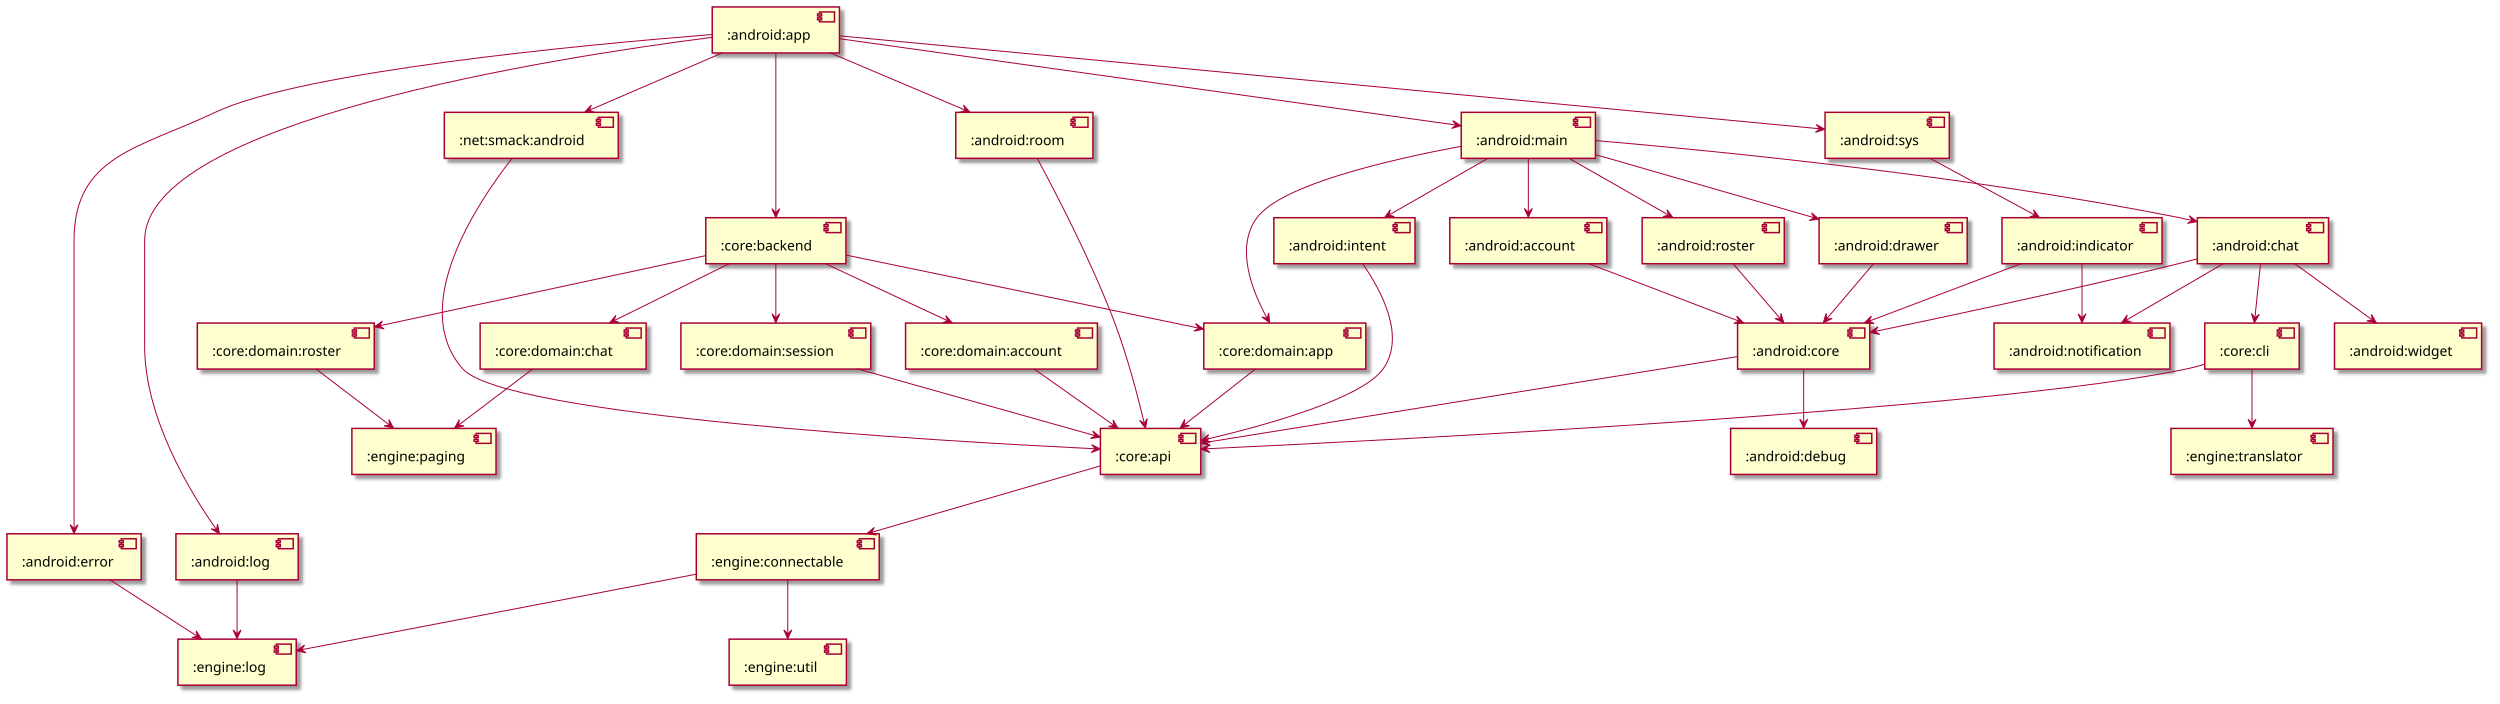
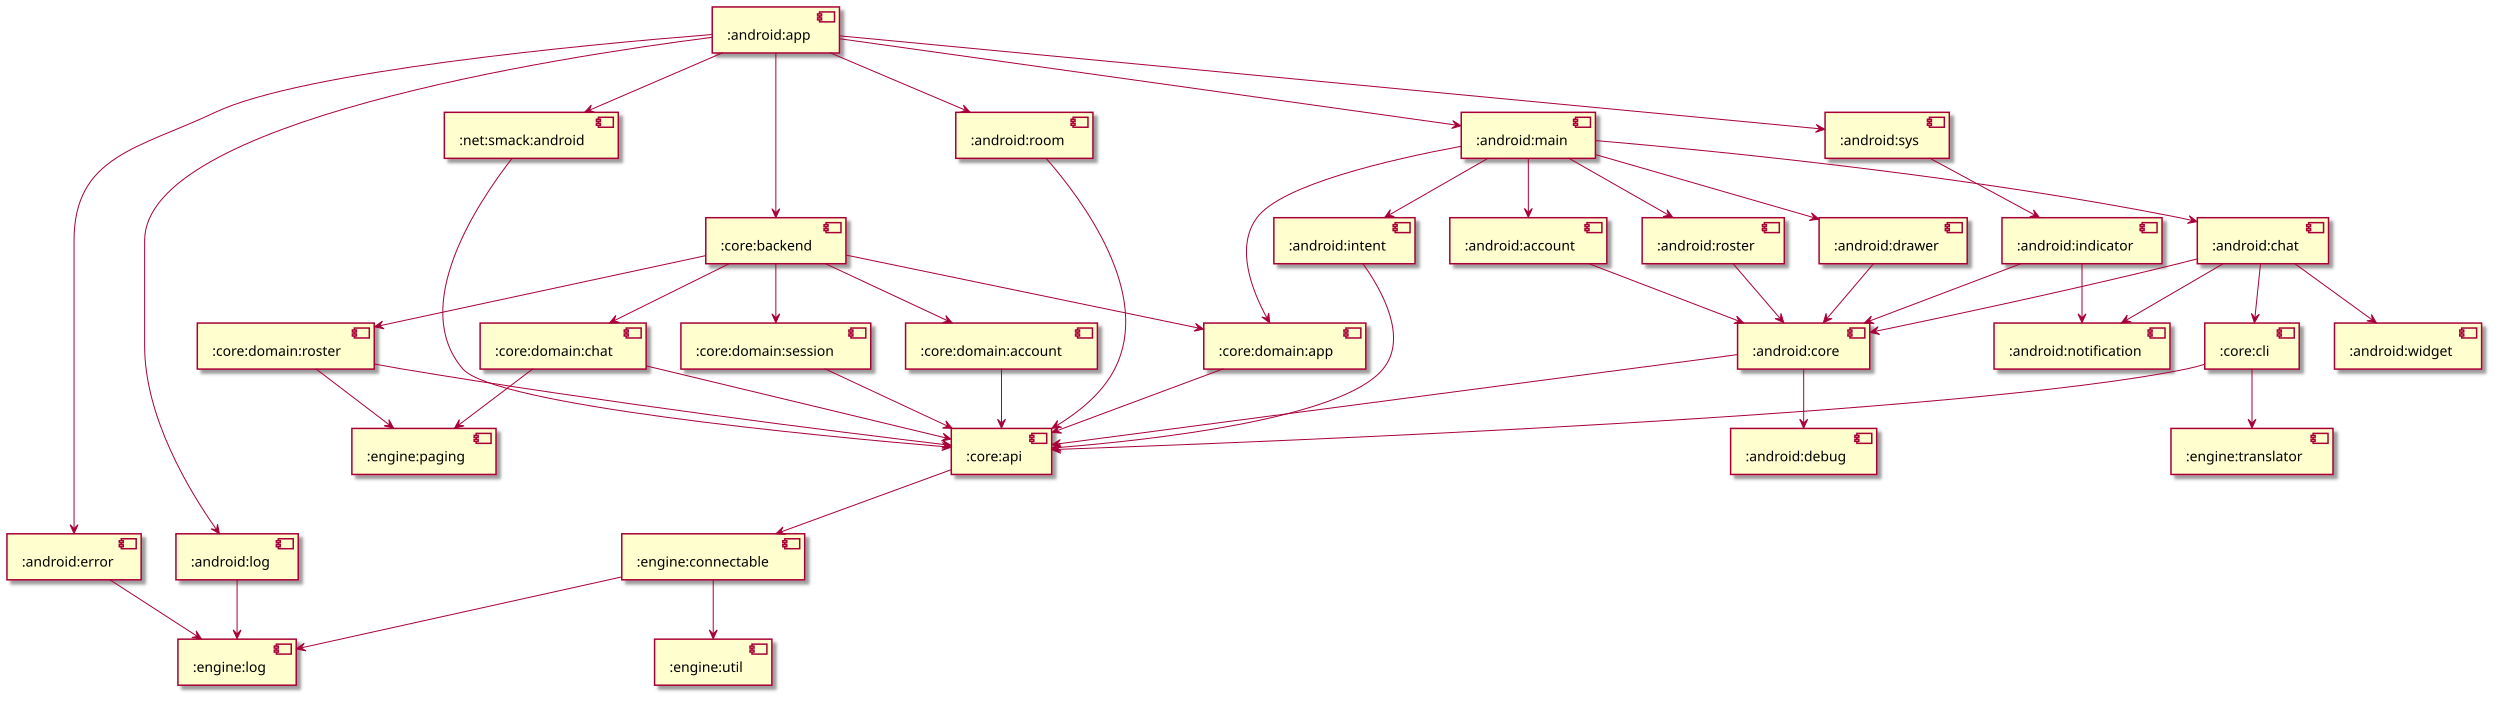
<svg xmlns="http://www.w3.org/2000/svg" contentScriptType="application/ecmascript" contentStyleType="text/css" height="708px" preserveAspectRatio="none" style="width:2515px;height:708px;" version="1.1" viewBox="0 0 2515 708" width="2515px" zoomAndPan="magnify">
  <defs>
-     <filter height="300%" id="fn752cuhbl43" width="300%" x="-1" y="-1">
+     <filter height="300%" id="fuis28ue7fl66" width="300%" x="-1" y="-1">
      <feGaussianBlur result="blurOut" stdDeviation="2.0" />
      <feColorMatrix in="blurOut" result="blurOut2" type="matrix" values="0 0 0 0 0 0 0 0 0 0 0 0 0 0 0 0 0 0 .4 0" />
      <feOffset dx="4.0" dy="4.0" in="blurOut2" result="blurOut3" />
      <feBlend in="SourceGraphic" in2="blurOut3" mode="normal" />
    </filter>
  </defs>
  <g>
-     <rect fill="#FEFECE" filter="url(#fn752cuhbl43)" height="46.297" style="stroke: #A80036; stroke-width: 1.5;" width="141" x="710" y="219" />
+     <rect fill="#FEFECE" filter="url(#fuis28ue7fl66)" height="46.297" style="stroke: #A80036; stroke-width: 1.5;" width="141" x="710" y="219" />
    <rect fill="#FEFECE" height="10" style="stroke: #A80036; stroke-width: 1.5;" width="15" x="831" y="224" />
    <rect fill="#FEFECE" height="2" style="stroke: #A80036; stroke-width: 1.5;" width="4" x="829" y="226" />
    <rect fill="#FEFECE" height="2" style="stroke: #A80036; stroke-width: 1.5;" width="4" x="829" y="230" />
    <text fill="#000000" font-family="sans-serif" font-size="14" lengthAdjust="spacingAndGlyphs" textLength="101" x="725" y="251.995">:core:backend</text>
-     <rect fill="#FEFECE" filter="url(#fn752cuhbl43)" height="46.297" style="stroke: #A80036; stroke-width: 1.5;" width="163" x="1211" y="325" />
+     <rect fill="#FEFECE" filter="url(#fuis28ue7fl66)" height="46.297" style="stroke: #A80036; stroke-width: 1.5;" width="163" x="1211" y="325" />
    <rect fill="#FEFECE" height="10" style="stroke: #A80036; stroke-width: 1.5;" width="15" x="1354" y="330" />
    <rect fill="#FEFECE" height="2" style="stroke: #A80036; stroke-width: 1.5;" width="4" x="1352" y="332" />
    <rect fill="#FEFECE" height="2" style="stroke: #A80036; stroke-width: 1.5;" width="4" x="1352" y="336" />
    <text fill="#000000" font-family="sans-serif" font-size="14" lengthAdjust="spacingAndGlyphs" textLength="123" x="1226" y="357.995">:core:domain:app</text>
-     <rect fill="#FEFECE" filter="url(#fn752cuhbl43)" height="46.297" style="stroke: #A80036; stroke-width: 1.5;" width="191" x="685" y="325" />
+     <rect fill="#FEFECE" filter="url(#fuis28ue7fl66)" height="46.297" style="stroke: #A80036; stroke-width: 1.5;" width="191" x="685" y="325" />
    <rect fill="#FEFECE" height="10" style="stroke: #A80036; stroke-width: 1.5;" width="15" x="856" y="330" />
    <rect fill="#FEFECE" height="2" style="stroke: #A80036; stroke-width: 1.5;" width="4" x="854" y="332" />
    <rect fill="#FEFECE" height="2" style="stroke: #A80036; stroke-width: 1.5;" width="4" x="854" y="336" />
    <text fill="#000000" font-family="sans-serif" font-size="14" lengthAdjust="spacingAndGlyphs" textLength="151" x="700" y="357.995">:core:domain:session</text>
-     <rect fill="#FEFECE" filter="url(#fn752cuhbl43)" height="46.297" style="stroke: #A80036; stroke-width: 1.5;" width="193" x="911" y="325" />
+     <rect fill="#FEFECE" filter="url(#fuis28ue7fl66)" height="46.297" style="stroke: #A80036; stroke-width: 1.5;" width="193" x="911" y="325" />
    <rect fill="#FEFECE" height="10" style="stroke: #A80036; stroke-width: 1.5;" width="15" x="1084" y="330" />
    <rect fill="#FEFECE" height="2" style="stroke: #A80036; stroke-width: 1.5;" width="4" x="1082" y="332" />
    <rect fill="#FEFECE" height="2" style="stroke: #A80036; stroke-width: 1.5;" width="4" x="1082" y="336" />
    <text fill="#000000" font-family="sans-serif" font-size="14" lengthAdjust="spacingAndGlyphs" textLength="153" x="926" y="357.995">:core:domain:account</text>
-     <rect fill="#FEFECE" filter="url(#fn752cuhbl43)" height="46.297" style="stroke: #A80036; stroke-width: 1.5;" width="167" x="483" y="325" />
+     <rect fill="#FEFECE" filter="url(#fuis28ue7fl66)" height="46.297" style="stroke: #A80036; stroke-width: 1.5;" width="167" x="483" y="325" />
    <rect fill="#FEFECE" height="10" style="stroke: #A80036; stroke-width: 1.5;" width="15" x="630" y="330" />
    <rect fill="#FEFECE" height="2" style="stroke: #A80036; stroke-width: 1.5;" width="4" x="628" y="332" />
    <rect fill="#FEFECE" height="2" style="stroke: #A80036; stroke-width: 1.5;" width="4" x="628" y="336" />
    <text fill="#000000" font-family="sans-serif" font-size="14" lengthAdjust="spacingAndGlyphs" textLength="127" x="498" y="357.995">:core:domain:chat</text>
-     <rect fill="#FEFECE" filter="url(#fn752cuhbl43)" height="46.297" style="stroke: #A80036; stroke-width: 1.5;" width="178" x="198.5" y="325" />
+     <rect fill="#FEFECE" filter="url(#fuis28ue7fl66)" height="46.297" style="stroke: #A80036; stroke-width: 1.5;" width="178" x="198.5" y="325" />
    <rect fill="#FEFECE" height="10" style="stroke: #A80036; stroke-width: 1.5;" width="15" x="356.5" y="330" />
    <rect fill="#FEFECE" height="2" style="stroke: #A80036; stroke-width: 1.5;" width="4" x="354.5" y="332" />
    <rect fill="#FEFECE" height="2" style="stroke: #A80036; stroke-width: 1.5;" width="4" x="354.5" y="336" />
    <text fill="#000000" font-family="sans-serif" font-size="14" lengthAdjust="spacingAndGlyphs" textLength="138" x="213.5" y="357.995">:core:domain:roster</text>
-     <rect fill="#FEFECE" filter="url(#fn752cuhbl43)" height="46.297" style="stroke: #A80036; stroke-width: 1.5;" width="175" x="447" y="113" />
+     <rect fill="#FEFECE" filter="url(#fuis28ue7fl66)" height="46.297" style="stroke: #A80036; stroke-width: 1.5;" width="175" x="447" y="113" />
    <rect fill="#FEFECE" height="10" style="stroke: #A80036; stroke-width: 1.5;" width="15" x="602" y="118" />
    <rect fill="#FEFECE" height="2" style="stroke: #A80036; stroke-width: 1.5;" width="4" x="600" y="120" />
    <rect fill="#FEFECE" height="2" style="stroke: #A80036; stroke-width: 1.5;" width="4" x="600" y="124" />
    <text fill="#000000" font-family="sans-serif" font-size="14" lengthAdjust="spacingAndGlyphs" textLength="135" x="462" y="145.995">:net:smack:android</text>
-     <rect fill="#FEFECE" filter="url(#fn752cuhbl43)" height="46.297" style="stroke: #A80036; stroke-width: 1.5;" width="101" x="1107" y="431" />
-     <rect fill="#FEFECE" height="10" style="stroke: #A80036; stroke-width: 1.5;" width="15" x="1188" y="436" />
-     <rect fill="#FEFECE" height="2" style="stroke: #A80036; stroke-width: 1.5;" width="4" x="1186" y="438" />
-     <rect fill="#FEFECE" height="2" style="stroke: #A80036; stroke-width: 1.5;" width="4" x="1186" y="442" />
-     <text fill="#000000" font-family="sans-serif" font-size="14" lengthAdjust="spacingAndGlyphs" textLength="61" x="1122" y="463.995">:core:api</text>
-     <rect fill="#FEFECE" filter="url(#fn752cuhbl43)" height="46.297" style="stroke: #A80036; stroke-width: 1.5;" width="138" x="961.5" y="113" />
+     <rect fill="#FEFECE" filter="url(#fuis28ue7fl66)" height="46.297" style="stroke: #A80036; stroke-width: 1.5;" width="101" x="957" y="431" />
+     <rect fill="#FEFECE" height="10" style="stroke: #A80036; stroke-width: 1.5;" width="15" x="1038" y="436" />
+     <rect fill="#FEFECE" height="2" style="stroke: #A80036; stroke-width: 1.5;" width="4" x="1036" y="438" />
+     <rect fill="#FEFECE" height="2" style="stroke: #A80036; stroke-width: 1.5;" width="4" x="1036" y="442" />
+     <text fill="#000000" font-family="sans-serif" font-size="14" lengthAdjust="spacingAndGlyphs" textLength="61" x="972" y="463.995">:core:api</text>
+     <rect fill="#FEFECE" filter="url(#fuis28ue7fl66)" height="46.297" style="stroke: #A80036; stroke-width: 1.5;" width="138" x="961.5" y="113" />
    <rect fill="#FEFECE" height="10" style="stroke: #A80036; stroke-width: 1.5;" width="15" x="1079.5" y="118" />
    <rect fill="#FEFECE" height="2" style="stroke: #A80036; stroke-width: 1.5;" width="4" x="1077.5" y="120" />
    <rect fill="#FEFECE" height="2" style="stroke: #A80036; stroke-width: 1.5;" width="4" x="1077.5" y="124" />
    <text fill="#000000" font-family="sans-serif" font-size="14" lengthAdjust="spacingAndGlyphs" textLength="98" x="976.5" y="145.995">:android:room</text>
-     <rect fill="#FEFECE" filter="url(#fn752cuhbl43)" height="46.297" style="stroke: #A80036; stroke-width: 1.5;" width="125" x="1836" y="113" />
+     <rect fill="#FEFECE" filter="url(#fuis28ue7fl66)" height="46.297" style="stroke: #A80036; stroke-width: 1.5;" width="125" x="1836" y="113" />
    <rect fill="#FEFECE" height="10" style="stroke: #A80036; stroke-width: 1.5;" width="15" x="1941" y="118" />
    <rect fill="#FEFECE" height="2" style="stroke: #A80036; stroke-width: 1.5;" width="4" x="1939" y="120" />
    <rect fill="#FEFECE" height="2" style="stroke: #A80036; stroke-width: 1.5;" width="4" x="1939" y="124" />
    <text fill="#000000" font-family="sans-serif" font-size="14" lengthAdjust="spacingAndGlyphs" textLength="85" x="1851" y="145.995">:android:sys</text>
-     <rect fill="#FEFECE" filter="url(#fn752cuhbl43)" height="46.297" style="stroke: #A80036; stroke-width: 1.5;" width="161" x="2014" y="219" />
+     <rect fill="#FEFECE" filter="url(#fuis28ue7fl66)" height="46.297" style="stroke: #A80036; stroke-width: 1.5;" width="161" x="2014" y="219" />
    <rect fill="#FEFECE" height="10" style="stroke: #A80036; stroke-width: 1.5;" width="15" x="2155" y="224" />
    <rect fill="#FEFECE" height="2" style="stroke: #A80036; stroke-width: 1.5;" width="4" x="2153" y="226" />
    <rect fill="#FEFECE" height="2" style="stroke: #A80036; stroke-width: 1.5;" width="4" x="2153" y="230" />
    <text fill="#000000" font-family="sans-serif" font-size="14" lengthAdjust="spacingAndGlyphs" textLength="121" x="2029" y="251.995">:android:indicator</text>
-     <rect fill="#FEFECE" filter="url(#fn752cuhbl43)" height="46.297" style="stroke: #A80036; stroke-width: 1.5;" width="123" x="177" y="537" />
+     <rect fill="#FEFECE" filter="url(#fuis28ue7fl66)" height="46.297" style="stroke: #A80036; stroke-width: 1.5;" width="123" x="177" y="537" />
    <rect fill="#FEFECE" height="10" style="stroke: #A80036; stroke-width: 1.5;" width="15" x="280" y="542" />
    <rect fill="#FEFECE" height="2" style="stroke: #A80036; stroke-width: 1.5;" width="4" x="278" y="544" />
    <rect fill="#FEFECE" height="2" style="stroke: #A80036; stroke-width: 1.5;" width="4" x="278" y="548" />
    <text fill="#000000" font-family="sans-serif" font-size="14" lengthAdjust="spacingAndGlyphs" textLength="83" x="192" y="569.995">:android:log</text>
-     <rect fill="#FEFECE" filter="url(#fn752cuhbl43)" height="46.297" style="stroke: #A80036; stroke-width: 1.5;" width="119" x="179" y="643" />
+     <rect fill="#FEFECE" filter="url(#fuis28ue7fl66)" height="46.297" style="stroke: #A80036; stroke-width: 1.5;" width="119" x="179" y="643" />
    <rect fill="#FEFECE" height="10" style="stroke: #A80036; stroke-width: 1.5;" width="15" x="278" y="648" />
    <rect fill="#FEFECE" height="2" style="stroke: #A80036; stroke-width: 1.5;" width="4" x="276" y="650" />
    <rect fill="#FEFECE" height="2" style="stroke: #A80036; stroke-width: 1.5;" width="4" x="276" y="654" />
    <text fill="#000000" font-family="sans-serif" font-size="14" lengthAdjust="spacingAndGlyphs" textLength="79" x="194" y="675.995">:engine:log</text>
-     <rect fill="#FEFECE" filter="url(#fn752cuhbl43)" height="46.297" style="stroke: #A80036; stroke-width: 1.5;" width="135" x="7" y="537" />
+     <rect fill="#FEFECE" filter="url(#fuis28ue7fl66)" height="46.297" style="stroke: #A80036; stroke-width: 1.5;" width="135" x="7" y="537" />
    <rect fill="#FEFECE" height="10" style="stroke: #A80036; stroke-width: 1.5;" width="15" x="122" y="542" />
    <rect fill="#FEFECE" height="2" style="stroke: #A80036; stroke-width: 1.5;" width="4" x="120" y="544" />
    <rect fill="#FEFECE" height="2" style="stroke: #A80036; stroke-width: 1.5;" width="4" x="120" y="548" />
    <text fill="#000000" font-family="sans-serif" font-size="14" lengthAdjust="spacingAndGlyphs" textLength="95" x="22" y="569.995">:android:error</text>
-     <rect fill="#FEFECE" filter="url(#fn752cuhbl43)" height="46.297" style="stroke: #A80036; stroke-width: 1.5;" width="135" x="1470" y="113" />
+     <rect fill="#FEFECE" filter="url(#fuis28ue7fl66)" height="46.297" style="stroke: #A80036; stroke-width: 1.5;" width="135" x="1470" y="113" />
    <rect fill="#FEFECE" height="10" style="stroke: #A80036; stroke-width: 1.5;" width="15" x="1585" y="118" />
    <rect fill="#FEFECE" height="2" style="stroke: #A80036; stroke-width: 1.5;" width="4" x="1583" y="120" />
    <rect fill="#FEFECE" height="2" style="stroke: #A80036; stroke-width: 1.5;" width="4" x="1583" y="124" />
    <text fill="#000000" font-family="sans-serif" font-size="14" lengthAdjust="spacingAndGlyphs" textLength="95" x="1485" y="145.995">:android:main</text>
-     <rect fill="#FEFECE" filter="url(#fn752cuhbl43)" height="46.297" style="stroke: #A80036; stroke-width: 1.5;" width="142" x="1281.5" y="219" />
+     <rect fill="#FEFECE" filter="url(#fuis28ue7fl66)" height="46.297" style="stroke: #A80036; stroke-width: 1.5;" width="142" x="1281.5" y="219" />
    <rect fill="#FEFECE" height="10" style="stroke: #A80036; stroke-width: 1.5;" width="15" x="1403.5" y="224" />
    <rect fill="#FEFECE" height="2" style="stroke: #A80036; stroke-width: 1.5;" width="4" x="1401.5" y="226" />
    <rect fill="#FEFECE" height="2" style="stroke: #A80036; stroke-width: 1.5;" width="4" x="1401.5" y="230" />
    <text fill="#000000" font-family="sans-serif" font-size="14" lengthAdjust="spacingAndGlyphs" textLength="102" x="1296.5" y="251.995">:android:intent</text>
-     <rect fill="#FEFECE" filter="url(#fn752cuhbl43)" height="46.297" style="stroke: #A80036; stroke-width: 1.5;" width="158" x="1458.5" y="219" />
+     <rect fill="#FEFECE" filter="url(#fuis28ue7fl66)" height="46.297" style="stroke: #A80036; stroke-width: 1.5;" width="158" x="1458.5" y="219" />
    <rect fill="#FEFECE" height="10" style="stroke: #A80036; stroke-width: 1.5;" width="15" x="1596.5" y="224" />
    <rect fill="#FEFECE" height="2" style="stroke: #A80036; stroke-width: 1.5;" width="4" x="1594.5" y="226" />
    <rect fill="#FEFECE" height="2" style="stroke: #A80036; stroke-width: 1.5;" width="4" x="1594.5" y="230" />
    <text fill="#000000" font-family="sans-serif" font-size="14" lengthAdjust="spacingAndGlyphs" textLength="118" x="1473.5" y="251.995">:android:account</text>
-     <rect fill="#FEFECE" filter="url(#fn752cuhbl43)" height="46.297" style="stroke: #A80036; stroke-width: 1.5;" width="143" x="1652" y="219" />
+     <rect fill="#FEFECE" filter="url(#fuis28ue7fl66)" height="46.297" style="stroke: #A80036; stroke-width: 1.5;" width="143" x="1652" y="219" />
    <rect fill="#FEFECE" height="10" style="stroke: #A80036; stroke-width: 1.5;" width="15" x="1775" y="224" />
    <rect fill="#FEFECE" height="2" style="stroke: #A80036; stroke-width: 1.5;" width="4" x="1773" y="226" />
    <rect fill="#FEFECE" height="2" style="stroke: #A80036; stroke-width: 1.5;" width="4" x="1773" y="230" />
    <text fill="#000000" font-family="sans-serif" font-size="14" lengthAdjust="spacingAndGlyphs" textLength="103" x="1667" y="251.995">:android:roster</text>
-     <rect fill="#FEFECE" filter="url(#fn752cuhbl43)" height="46.297" style="stroke: #A80036; stroke-width: 1.5;" width="132" x="2210.5" y="219" />
+     <rect fill="#FEFECE" filter="url(#fuis28ue7fl66)" height="46.297" style="stroke: #A80036; stroke-width: 1.5;" width="132" x="2210.5" y="219" />
    <rect fill="#FEFECE" height="10" style="stroke: #A80036; stroke-width: 1.5;" width="15" x="2322.5" y="224" />
    <rect fill="#FEFECE" height="2" style="stroke: #A80036; stroke-width: 1.5;" width="4" x="2320.5" y="226" />
    <rect fill="#FEFECE" height="2" style="stroke: #A80036; stroke-width: 1.5;" width="4" x="2320.5" y="230" />
    <text fill="#000000" font-family="sans-serif" font-size="14" lengthAdjust="spacingAndGlyphs" textLength="92" x="2225.5" y="251.995">:android:chat</text>
-     <rect fill="#FEFECE" filter="url(#fn752cuhbl43)" height="46.297" style="stroke: #A80036; stroke-width: 1.5;" width="149" x="1830" y="219" />
+     <rect fill="#FEFECE" filter="url(#fuis28ue7fl66)" height="46.297" style="stroke: #A80036; stroke-width: 1.5;" width="149" x="1830" y="219" />
    <rect fill="#FEFECE" height="10" style="stroke: #A80036; stroke-width: 1.5;" width="15" x="1959" y="224" />
    <rect fill="#FEFECE" height="2" style="stroke: #A80036; stroke-width: 1.5;" width="4" x="1957" y="226" />
    <rect fill="#FEFECE" height="2" style="stroke: #A80036; stroke-width: 1.5;" width="4" x="1957" y="230" />
    <text fill="#000000" font-family="sans-serif" font-size="14" lengthAdjust="spacingAndGlyphs" textLength="109" x="1845" y="251.995">:android:drawer</text>
-     <rect fill="#FEFECE" filter="url(#fn752cuhbl43)" height="46.297" style="stroke: #A80036; stroke-width: 1.5;" width="145" x="354" y="431" />
+     <rect fill="#FEFECE" filter="url(#fuis28ue7fl66)" height="46.297" style="stroke: #A80036; stroke-width: 1.5;" width="145" x="354" y="431" />
    <rect fill="#FEFECE" height="10" style="stroke: #A80036; stroke-width: 1.5;" width="15" x="479" y="436" />
    <rect fill="#FEFECE" height="2" style="stroke: #A80036; stroke-width: 1.5;" width="4" x="477" y="438" />
    <rect fill="#FEFECE" height="2" style="stroke: #A80036; stroke-width: 1.5;" width="4" x="477" y="442" />
    <text fill="#000000" font-family="sans-serif" font-size="14" lengthAdjust="spacingAndGlyphs" textLength="105" x="369" y="463.995">:engine:paging</text>
-     <rect fill="#FEFECE" filter="url(#fn752cuhbl43)" height="46.297" style="stroke: #A80036; stroke-width: 1.5;" width="184" x="700.5" y="537" />
-     <rect fill="#FEFECE" height="10" style="stroke: #A80036; stroke-width: 1.5;" width="15" x="864.5" y="542" />
-     <rect fill="#FEFECE" height="2" style="stroke: #A80036; stroke-width: 1.5;" width="4" x="862.5" y="544" />
-     <rect fill="#FEFECE" height="2" style="stroke: #A80036; stroke-width: 1.5;" width="4" x="862.5" y="548" />
-     <text fill="#000000" font-family="sans-serif" font-size="14" lengthAdjust="spacingAndGlyphs" textLength="144" x="715.5" y="569.995">:engine:connectable</text>
-     <rect fill="#FEFECE" filter="url(#fn752cuhbl43)" height="46.297" style="stroke: #A80036; stroke-width: 1.5;" width="118" x="733.5" y="643" />
-     <rect fill="#FEFECE" height="10" style="stroke: #A80036; stroke-width: 1.5;" width="15" x="831.5" y="648" />
-     <rect fill="#FEFECE" height="2" style="stroke: #A80036; stroke-width: 1.5;" width="4" x="829.5" y="650" />
-     <rect fill="#FEFECE" height="2" style="stroke: #A80036; stroke-width: 1.5;" width="4" x="829.5" y="654" />
-     <text fill="#000000" font-family="sans-serif" font-size="14" lengthAdjust="spacingAndGlyphs" textLength="78" x="748.5" y="675.995">:engine:util</text>
-     <rect fill="#FEFECE" filter="url(#fn752cuhbl43)" height="46.297" style="stroke: #A80036; stroke-width: 1.5;" width="133" x="1748" y="325" />
+     <rect fill="#FEFECE" filter="url(#fuis28ue7fl66)" height="46.297" style="stroke: #A80036; stroke-width: 1.5;" width="184" x="625.5" y="537" />
+     <rect fill="#FEFECE" height="10" style="stroke: #A80036; stroke-width: 1.5;" width="15" x="789.5" y="542" />
+     <rect fill="#FEFECE" height="2" style="stroke: #A80036; stroke-width: 1.5;" width="4" x="787.5" y="544" />
+     <rect fill="#FEFECE" height="2" style="stroke: #A80036; stroke-width: 1.5;" width="4" x="787.5" y="548" />
+     <text fill="#000000" font-family="sans-serif" font-size="14" lengthAdjust="spacingAndGlyphs" textLength="144" x="640.5" y="569.995">:engine:connectable</text>
+     <rect fill="#FEFECE" filter="url(#fuis28ue7fl66)" height="46.297" style="stroke: #A80036; stroke-width: 1.5;" width="118" x="658.5" y="643" />
+     <rect fill="#FEFECE" height="10" style="stroke: #A80036; stroke-width: 1.5;" width="15" x="756.5" y="648" />
+     <rect fill="#FEFECE" height="2" style="stroke: #A80036; stroke-width: 1.5;" width="4" x="754.5" y="650" />
+     <rect fill="#FEFECE" height="2" style="stroke: #A80036; stroke-width: 1.5;" width="4" x="754.5" y="654" />
+     <text fill="#000000" font-family="sans-serif" font-size="14" lengthAdjust="spacingAndGlyphs" textLength="78" x="673.5" y="675.995">:engine:util</text>
+     <rect fill="#FEFECE" filter="url(#fuis28ue7fl66)" height="46.297" style="stroke: #A80036; stroke-width: 1.5;" width="133" x="1748" y="325" />
    <rect fill="#FEFECE" height="10" style="stroke: #A80036; stroke-width: 1.5;" width="15" x="1861" y="330" />
    <rect fill="#FEFECE" height="2" style="stroke: #A80036; stroke-width: 1.5;" width="4" x="1859" y="332" />
    <rect fill="#FEFECE" height="2" style="stroke: #A80036; stroke-width: 1.5;" width="4" x="1859" y="336" />
    <text fill="#000000" font-family="sans-serif" font-size="14" lengthAdjust="spacingAndGlyphs" textLength="93" x="1763" y="357.995">:android:core</text>
-     <rect fill="#FEFECE" filter="url(#fn752cuhbl43)" height="46.297" style="stroke: #A80036; stroke-width: 1.5;" width="177" x="2006" y="325" />
+     <rect fill="#FEFECE" filter="url(#fuis28ue7fl66)" height="46.297" style="stroke: #A80036; stroke-width: 1.5;" width="177" x="2006" y="325" />
    <rect fill="#FEFECE" height="10" style="stroke: #A80036; stroke-width: 1.5;" width="15" x="2163" y="330" />
    <rect fill="#FEFECE" height="2" style="stroke: #A80036; stroke-width: 1.5;" width="4" x="2161" y="332" />
    <rect fill="#FEFECE" height="2" style="stroke: #A80036; stroke-width: 1.5;" width="4" x="2161" y="336" />
    <text fill="#000000" font-family="sans-serif" font-size="14" lengthAdjust="spacingAndGlyphs" textLength="137" x="2021" y="357.995">:android:notification</text>
-     <rect fill="#FEFECE" filter="url(#fn752cuhbl43)" height="46.297" style="stroke: #A80036; stroke-width: 1.5;" width="147" x="1741" y="431" />
+     <rect fill="#FEFECE" filter="url(#fuis28ue7fl66)" height="46.297" style="stroke: #A80036; stroke-width: 1.5;" width="147" x="1741" y="431" />
    <rect fill="#FEFECE" height="10" style="stroke: #A80036; stroke-width: 1.5;" width="15" x="1868" y="436" />
    <rect fill="#FEFECE" height="2" style="stroke: #A80036; stroke-width: 1.5;" width="4" x="1866" y="438" />
    <rect fill="#FEFECE" height="2" style="stroke: #A80036; stroke-width: 1.5;" width="4" x="1866" y="442" />
    <text fill="#000000" font-family="sans-serif" font-size="14" lengthAdjust="spacingAndGlyphs" textLength="107" x="1756" y="463.995">:android:debug</text>
-     <rect fill="#FEFECE" filter="url(#fn752cuhbl43)" height="46.297" style="stroke: #A80036; stroke-width: 1.5;" width="148" x="2348.5" y="325" />
+     <rect fill="#FEFECE" filter="url(#fuis28ue7fl66)" height="46.297" style="stroke: #A80036; stroke-width: 1.5;" width="148" x="2348.5" y="325" />
    <rect fill="#FEFECE" height="10" style="stroke: #A80036; stroke-width: 1.5;" width="15" x="2476.5" y="330" />
    <rect fill="#FEFECE" height="2" style="stroke: #A80036; stroke-width: 1.5;" width="4" x="2474.5" y="332" />
    <rect fill="#FEFECE" height="2" style="stroke: #A80036; stroke-width: 1.5;" width="4" x="2474.5" y="336" />
    <text fill="#000000" font-family="sans-serif" font-size="14" lengthAdjust="spacingAndGlyphs" textLength="108" x="2363.5" y="357.995">:android:widget</text>
-     <rect fill="#FEFECE" filter="url(#fn752cuhbl43)" height="46.297" style="stroke: #A80036; stroke-width: 1.5;" width="95" x="2218" y="325" />
+     <rect fill="#FEFECE" filter="url(#fuis28ue7fl66)" height="46.297" style="stroke: #A80036; stroke-width: 1.5;" width="95" x="2218" y="325" />
    <rect fill="#FEFECE" height="10" style="stroke: #A80036; stroke-width: 1.5;" width="15" x="2293" y="330" />
    <rect fill="#FEFECE" height="2" style="stroke: #A80036; stroke-width: 1.5;" width="4" x="2291" y="332" />
    <rect fill="#FEFECE" height="2" style="stroke: #A80036; stroke-width: 1.5;" width="4" x="2291" y="336" />
    <text fill="#000000" font-family="sans-serif" font-size="14" lengthAdjust="spacingAndGlyphs" textLength="55" x="2233" y="357.995">:core:cli</text>
-     <rect fill="#FEFECE" filter="url(#fn752cuhbl43)" height="46.297" style="stroke: #A80036; stroke-width: 1.5;" width="163" x="2184" y="431" />
+     <rect fill="#FEFECE" filter="url(#fuis28ue7fl66)" height="46.297" style="stroke: #A80036; stroke-width: 1.5;" width="163" x="2184" y="431" />
    <rect fill="#FEFECE" height="10" style="stroke: #A80036; stroke-width: 1.5;" width="15" x="2327" y="436" />
    <rect fill="#FEFECE" height="2" style="stroke: #A80036; stroke-width: 1.5;" width="4" x="2325" y="438" />
    <rect fill="#FEFECE" height="2" style="stroke: #A80036; stroke-width: 1.5;" width="4" x="2325" y="442" />
    <text fill="#000000" font-family="sans-serif" font-size="14" lengthAdjust="spacingAndGlyphs" textLength="123" x="2199" y="463.995">:engine:translator</text>
-     <rect fill="#FEFECE" filter="url(#fn752cuhbl43)" height="46.297" style="stroke: #A80036; stroke-width: 1.5;" width="128" x="716.5" y="7" />
+     <rect fill="#FEFECE" filter="url(#fuis28ue7fl66)" height="46.297" style="stroke: #A80036; stroke-width: 1.5;" width="128" x="716.5" y="7" />
    <rect fill="#FEFECE" height="10" style="stroke: #A80036; stroke-width: 1.5;" width="15" x="824.5" y="12" />
    <rect fill="#FEFECE" height="2" style="stroke: #A80036; stroke-width: 1.5;" width="4" x="822.5" y="14" />
    <rect fill="#FEFECE" height="2" style="stroke: #A80036; stroke-width: 1.5;" width="4" x="822.5" y="18" />
    <text fill="#000000" font-family="sans-serif" font-size="14" lengthAdjust="spacingAndGlyphs" textLength="88" x="731.5" y="39.995">:android:app</text>
    <path d="M851.154,256.628 C943.686,275.784 1105.85,309.358 1205.738,330.038 " fill="none" id=":core:backend-&gt;:core:domain:app" style="stroke: #A80036; stroke-width: 1.0;" />
    <polygon fill="#A80036" points="1210.743,331.074,1202.741,325.332,1205.847,330.06,1201.119,333.166,1210.743,331.074" style="stroke: #A80036; stroke-width: 1.0;" />
    <path d="M780.5,265 C780.5,281.003 780.5,302.446 780.5,319.528 " fill="none" id=":core:backend-&gt;:core:domain:session" style="stroke: #A80036; stroke-width: 1.0;" />
    <polygon fill="#A80036" points="780.5,324.678,784.5,315.678,780.5,319.678,776.5,315.678,780.5,324.678" style="stroke: #A80036; stroke-width: 1.0;" />
    <path d="M829.756,265 C866.07,281.958 915.468,305.025 952.972,322.538 " fill="none" id=":core:backend-&gt;:core:domain:account" style="stroke: #A80036; stroke-width: 1.0;" />
    <polygon fill="#A80036" points="957.949,324.862,951.487,317.429,953.419,322.746,948.102,324.678,957.949,324.862" style="stroke: #A80036; stroke-width: 1.0;" />
    <path d="M734.065,265 C699.83,281.958 653.261,305.025 617.905,322.538 " fill="none" id=":core:backend-&gt;:core:domain:chat" style="stroke: #A80036; stroke-width: 1.0;" />
    <polygon fill="#A80036" points="613.213,324.862,623.053,324.451,617.694,322.642,619.502,317.282,613.213,324.862" style="stroke: #A80036; stroke-width: 1.0;" />
    <path d="M709.865,257.187 C623.679,275.718 477.642,307.118 381.885,327.706 " fill="none" id=":core:backend-&gt;:core:domain:roster" style="stroke: #A80036; stroke-width: 1.0;" />
    <polygon fill="#A80036" points="376.794,328.801,386.434,330.819,381.683,327.75,384.752,322.998,376.794,328.801" style="stroke: #A80036; stroke-width: 1.0;" />
-     <path d="M515.241,159.105 C479.31,205.091 410.471,308.977 465.5,371 C507.604,418.456 945.149,443.861 1101.964,451.496 " fill="none" id=":net:smack:android-&gt;:core:api" style="stroke: #A80036; stroke-width: 1.0;" />
-     <polygon fill="#A80036" points="1106.972,451.738,1098.176,447.308,1101.978,451.497,1097.789,455.298,1106.972,451.738" style="stroke: #A80036; stroke-width: 1.0;" />
-     <path d="M1043.369,159.279 C1062.388,194.379 1098.253,263.319 1121.5,325 C1134.262,358.86 1144.812,399.225 1151.122,425.673 " fill="none" id=":android:room-&gt;:core:api" style="stroke: #A80036; stroke-width: 1.0;" />
-     <polygon fill="#A80036" points="1152.328,430.771,1154.15,421.092,1151.177,425.905,1146.364,422.932,1152.328,430.771" style="stroke: #A80036; stroke-width: 1.0;" />
+     <path d="M515.139,159.307 C479.446,205.198 411.628,308.25 465.5,371 C496.991,407.68 819.778,438.41 951.741,449.536 " fill="none" id=":net:smack:android-&gt;:core:api" style="stroke: #A80036; stroke-width: 1.0;" />
+     <polygon fill="#A80036" points="956.736,449.956,948.103,445.217,951.754,449.537,947.433,453.188,956.736,449.956" style="stroke: #A80036; stroke-width: 1.0;" />
+     <path d="M1052.156,159.016 C1089.727,201.874 1159.499,296.33 1121.5,371 C1108.957,395.649 1085.284,414.706 1062.747,428.307 " fill="none" id=":android:room-&gt;:core:api" style="stroke: #A80036; stroke-width: 1.0;" />
+     <polygon fill="#A80036" points="1058.259,430.954,1068.043,429.827,1062.565,428.414,1063.979,422.936,1058.259,430.954" style="stroke: #A80036; stroke-width: 1.0;" />
    <path d="M1941.029,159 C1972.256,175.889 2014.688,198.837 2047.021,216.323 " fill="none" id=":android:sys-&gt;:android:indicator" style="stroke: #A80036; stroke-width: 1.0;" />
    <polygon fill="#A80036" points="2051.716,218.862,2045.702,211.062,2047.318,216.483,2041.897,218.099,2051.716,218.862" style="stroke: #A80036; stroke-width: 1.0;" />
    <path d="M238.5,583 C238.5,599.003 238.5,620.446 238.5,637.528 " fill="none" id=":android:log-&gt;:engine:log" style="stroke: #A80036; stroke-width: 1.0;" />
    <polygon fill="#A80036" points="238.5,642.678,242.5,633.678,238.5,637.678,234.5,633.678,238.5,642.678" style="stroke: #A80036; stroke-width: 1.0;" />
    <path d="M110.086,583 C136.107,599.819 171.428,622.649 198.44,640.107 " fill="none" id=":android:error-&gt;:engine:log" style="stroke: #A80036; stroke-width: 1.0;" />
    <polygon fill="#A80036" points="202.701,642.862,197.314,634.617,198.502,640.148,192.971,641.336,202.701,642.862" style="stroke: #A80036; stroke-width: 1.0;" />
    <path d="M1497.358,159 C1467.883,175.889 1427.832,198.837 1397.314,216.323 " fill="none" id=":android:main-&gt;:android:intent" style="stroke: #A80036; stroke-width: 1.0;" />
    <polygon fill="#A80036" points="1392.883,218.862,1402.68,217.858,1397.221,216.376,1398.703,210.917,1392.883,218.862" style="stroke: #A80036; stroke-width: 1.0;" />
    <path d="M1537.5,159 C1537.5,175.003 1537.5,196.446 1537.5,213.528 " fill="none" id=":android:main-&gt;:android:account" style="stroke: #A80036; stroke-width: 1.0;" />
    <polygon fill="#A80036" points="1537.5,218.678,1541.5,209.678,1537.5,213.678,1533.5,209.678,1537.5,218.678" style="stroke: #A80036; stroke-width: 1.0;" />
    <path d="M1577.859,159 C1607.493,175.889 1647.76,198.837 1678.444,216.323 " fill="none" id=":android:main-&gt;:android:roster" style="stroke: #A80036; stroke-width: 1.0;" />
    <polygon fill="#A80036" points="1682.899,218.862,1677.06,210.93,1678.555,216.386,1673.099,217.881,1682.899,218.862" style="stroke: #A80036; stroke-width: 1.0;" />
    <path d="M1605.427,141.422 C1724.951,151.67 1980.316,176.727 2192.5,219 C2196.657,219.828 2200.91,220.751 2205.189,221.737 " fill="none" id=":android:main-&gt;:android:chat" style="stroke: #A80036; stroke-width: 1.0;" />
    <polygon fill="#A80036" points="2210.221,222.922,2202.378,216.965,2205.354,221.776,2200.543,224.752,2210.221,222.922" style="stroke: #A80036; stroke-width: 1.0;" />
    <path d="M1605.241,155.566 C1667.312,173.493 1759.25,200.048 1824.824,218.987 " fill="none" id=":android:main-&gt;:android:drawer" style="stroke: #A80036; stroke-width: 1.0;" />
    <polygon fill="#A80036" points="1829.894,220.452,1822.358,214.111,1825.09,219.064,1820.137,221.797,1829.894,220.452" style="stroke: #A80036; stroke-width: 1.0;" />
    <path d="M1469.732,147.192 C1397.151,160.724 1289.056,185.868 1264.5,219 C1242.48,248.71 1259.345,292.221 1274.823,320.329 " fill="none" id=":android:main-&gt;:core:domain:app" style="stroke: #A80036; stroke-width: 1.0;" />
    <polygon fill="#A80036" points="1277.289,324.704,1276.354,314.899,1274.834,320.348,1269.385,318.828,1277.289,324.704" style="stroke: #A80036; stroke-width: 1.0;" />
-     <path d="M1263.207,371 C1242.036,387.624 1213.388,410.118 1191.255,427.496 " fill="none" id=":core:domain:app-&gt;:core:api" style="stroke: #A80036; stroke-width: 1.0;" />
-     <polygon fill="#A80036" points="1187.202,430.678,1196.751,428.267,1191.135,427.591,1191.811,421.974,1187.202,430.678" style="stroke: #A80036; stroke-width: 1.0;" />
-     <path d="M862.303,371 C934.803,391.385 1038.701,420.598 1101.94,438.378 " fill="none" id=":core:domain:session-&gt;:core:api" style="stroke: #A80036; stroke-width: 1.0;" />
-     <polygon fill="#A80036" points="1106.798,439.744,1099.217,433.457,1101.985,438.391,1097.052,441.159,1106.798,439.744" style="stroke: #A80036; stroke-width: 1.0;" />
-     <path d="M1040.048,371 C1063.75,387.75 1095.888,410.461 1120.554,427.892 " fill="none" id=":core:domain:account-&gt;:core:api" style="stroke: #A80036; stroke-width: 1.0;" />
-     <polygon fill="#A80036" points="1124.757,430.862,1119.716,422.401,1120.674,427.976,1115.099,428.934,1124.757,430.862" style="stroke: #A80036; stroke-width: 1.0;" />
+     <path d="M1230.659,371 C1180.802,389.544 1111.303,415.393 1063.168,433.296 " fill="none" id=":core:domain:app-&gt;:core:api" style="stroke: #A80036; stroke-width: 1.0;" />
+     <polygon fill="#A80036" points="1058.285,435.111,1068.115,435.723,1062.972,433.368,1065.326,428.225,1058.285,435.111" style="stroke: #A80036; stroke-width: 1.0;" />
+     <path d="M829.756,371 C866.07,387.958 915.468,411.025 952.972,428.538 " fill="none" id=":core:domain:session-&gt;:core:api" style="stroke: #A80036; stroke-width: 1.0;" />
+     <polygon fill="#A80036" points="957.949,430.862,951.487,423.429,953.419,428.746,948.102,430.678,957.949,430.862" style="stroke: #A80036; stroke-width: 1.0;" />
+     <path d="M1007.5,371 C1007.5,387.003 1007.5,408.446 1007.5,425.528 " fill="none" id=":core:domain:account-&gt;:core:api" style="stroke: #A80036; stroke-width: 1.0;" />
+     <polygon fill="#A80036" points="1007.5,430.678,1011.5,421.678,1007.5,425.678,1003.5,421.678,1007.5,430.678" style="stroke: #A80036; stroke-width: 1.0;" />
    <path d="M536.122,371 C514.167,387.624 484.457,410.118 461.506,427.496 " fill="none" id=":core:domain:chat-&gt;:engine:paging" style="stroke: #A80036; stroke-width: 1.0;" />
    <polygon fill="#A80036" points="457.302,430.678,466.892,428.435,461.288,427.66,462.063,422.057,457.302,430.678" style="stroke: #A80036; stroke-width: 1.0;" />
+     <path d="M650.227,368.125 C738.714,389.394 875.77,422.337 951.837,440.621 " fill="none" id=":core:domain:chat-&gt;:core:api" style="stroke: #A80036; stroke-width: 1.0;" />
+     <polygon fill="#A80036" points="956.758,441.803,948.942,435.811,951.896,440.635,947.072,443.589,956.758,441.803" style="stroke: #A80036; stroke-width: 1.0;" />
    <path d="M317.661,371 C339.459,387.624 368.957,410.118 391.744,427.496 " fill="none" id=":core:domain:roster-&gt;:engine:paging" style="stroke: #A80036; stroke-width: 1.0;" />
    <polygon fill="#A80036" points="395.918,430.678,391.187,422.04,391.942,427.646,386.336,428.401,395.918,430.678" style="stroke: #A80036; stroke-width: 1.0;" />
-     <path d="M1106.748,468.739 C1047.352,485.988 948.09,514.815 877.014,535.456 " fill="none" id=":core:api-&gt;:engine:connectable" style="stroke: #A80036; stroke-width: 1.0;" />
-     <polygon fill="#A80036" points="871.946,536.928,881.704,538.259,876.747,535.534,879.473,530.577,871.946,536.928" style="stroke: #A80036; stroke-width: 1.0;" />
-     <path d="M792.5,583 C792.5,599.003 792.5,620.446 792.5,637.528 " fill="none" id=":engine:connectable-&gt;:engine:util" style="stroke: #A80036; stroke-width: 1.0;" />
-     <polygon fill="#A80036" points="792.5,642.678,796.5,633.678,792.5,637.678,788.5,633.678,792.5,642.678" style="stroke: #A80036; stroke-width: 1.0;" />
-     <path d="M700.396,577.623 C588.254,599.08 401.702,634.774 303.51,653.561 " fill="none" id=":engine:connectable-&gt;:engine:log" style="stroke: #A80036; stroke-width: 1.0;" />
-     <polygon fill="#A80036" points="298.325,654.553,307.917,656.791,303.236,653.614,306.413,648.933,298.325,654.553" style="stroke: #A80036; stroke-width: 1.0;" />
+     <path d="M376.699,366.239 C385.739,367.921 394.793,369.54 403.5,371 C604.649,404.732 845.189,434.708 951.858,447.471 " fill="none" id=":core:domain:roster-&gt;:core:api" style="stroke: #A80036; stroke-width: 1.0;" />
+     <polygon fill="#A80036" points="956.836,448.066,948.374,443.026,951.871,447.473,947.425,450.97,956.836,448.066" style="stroke: #A80036; stroke-width: 1.0;" />
+     <path d="M956.986,472.464 C909.413,489.852 837.807,516.026 785.284,535.224 " fill="none" id=":core:api-&gt;:engine:connectable" style="stroke: #A80036; stroke-width: 1.0;" />
+     <polygon fill="#A80036" points="780.582,536.942,790.408,537.61,785.278,535.226,787.662,530.096,780.582,536.942" style="stroke: #A80036; stroke-width: 1.0;" />
+     <path d="M717.5,583 C717.5,599.003 717.5,620.446 717.5,637.528 " fill="none" id=":engine:connectable-&gt;:engine:util" style="stroke: #A80036; stroke-width: 1.0;" />
+     <polygon fill="#A80036" points="717.5,642.678,721.5,633.678,717.5,637.678,713.5,633.678,717.5,642.678" style="stroke: #A80036; stroke-width: 1.0;" />
+     <path d="M625.428,580.375 C530.838,601.307 386.037,633.351 303.008,651.725 " fill="none" id=":engine:connectable-&gt;:engine:log" style="stroke: #A80036; stroke-width: 1.0;" />
+     <polygon fill="#A80036" points="298.12,652.806,307.772,654.767,303.002,651.726,306.043,646.956,298.12,652.806" style="stroke: #A80036; stroke-width: 1.0;" />
    <path d="M2033.744,265 C1988.494,282.131 1926.774,305.496 1880.348,323.072 " fill="none" id=":android:indicator-&gt;:android:core" style="stroke: #A80036; stroke-width: 1.0;" />
    <polygon fill="#A80036" points="1875.62,324.862,1885.453,325.416,1880.296,323.091,1882.621,317.934,1875.62,324.862" style="stroke: #A80036; stroke-width: 1.0;" />
    <path d="M2094.5,265 C2094.5,281.003 2094.5,302.446 2094.5,319.528 " fill="none" id=":android:indicator-&gt;:android:notification" style="stroke: #A80036; stroke-width: 1.0;" />
    <polygon fill="#A80036" points="2094.5,324.678,2098.5,315.678,2094.5,319.678,2090.5,315.678,2094.5,324.678" style="stroke: #A80036; stroke-width: 1.0;" />
-     <path d="M1747.888,358.747 C1618.183,379.674 1333.907,425.539 1213.335,444.991 " fill="none" id=":android:core-&gt;:core:api" style="stroke: #A80036; stroke-width: 1.0;" />
-     <polygon fill="#A80036" points="1208.068,445.841,1217.59,448.357,1213.004,445.045,1216.316,440.459,1208.068,445.841" style="stroke: #A80036; stroke-width: 1.0;" />
+     <path d="M1747.773,356.765 C1592.147,377.206 1207.444,427.737 1063.263,446.676 " fill="none" id=":android:core-&gt;:core:api" style="stroke: #A80036; stroke-width: 1.0;" />
+     <polygon fill="#A80036" points="1058.236,447.336,1067.68,450.13,1063.193,446.685,1066.638,442.198,1058.236,447.336" style="stroke: #A80036; stroke-width: 1.0;" />
    <path d="M1814.5,371 C1814.5,387.003 1814.5,408.446 1814.5,425.528 " fill="none" id=":android:core-&gt;:android:debug" style="stroke: #A80036; stroke-width: 1.0;" />
    <polygon fill="#A80036" points="1814.5,430.678,1818.5,421.678,1814.5,425.678,1810.5,421.678,1814.5,430.678" style="stroke: #A80036; stroke-width: 1.0;" />
-     <path d="M1370.855,265.38 C1390.009,292.829 1414.312,338.703 1391.5,371 C1370.516,400.707 1275.513,427.316 1213.197,442.002 " fill="none" id=":android:intent-&gt;:core:api" style="stroke: #A80036; stroke-width: 1.0;" />
-     <polygon fill="#A80036" points="1208.021,443.212,1217.696,445.058,1212.89,442.074,1215.874,437.268,1208.021,443.212" style="stroke: #A80036; stroke-width: 1.0;" />
+     <path d="M1371.203,265.413 C1391.084,293.317 1416.478,340.046 1391.5,371 C1350.893,421.322 1159.787,442.633 1063.393,450.302 " fill="none" id=":android:intent-&gt;:core:api" style="stroke: #A80036; stroke-width: 1.0;" />
+     <polygon fill="#A80036" points="1058.312,450.7,1067.597,453.984,1063.296,450.309,1066.971,446.009,1058.312,450.7" style="stroke: #A80036; stroke-width: 1.0;" />
    <path d="M1597.605,265 C1642.37,282.131 1703.428,305.496 1749.358,323.072 " fill="none" id=":android:account-&gt;:android:core" style="stroke: #A80036; stroke-width: 1.0;" />
    <polygon fill="#A80036" points="1754.035,324.862,1747.059,317.909,1749.365,323.075,1744.2,325.381,1754.035,324.862" style="stroke: #A80036; stroke-width: 1.0;" />
    <path d="M1743.246,265 C1757.339,281.417 1776.348,303.559 1791.187,320.844 " fill="none" id=":android:roster-&gt;:android:core" style="stroke: #A80036; stroke-width: 1.0;" />
    <polygon fill="#A80036" points="1794.479,324.678,1791.651,315.244,1791.222,320.885,1785.581,320.455,1794.479,324.678" style="stroke: #A80036; stroke-width: 1.0;" />
    <path d="M2210.096,260.519 C2204.156,262.073 2198.225,263.589 2192.5,265 C2086.376,291.162 1962.487,317.59 1886.265,333.382 " fill="none" id=":android:chat-&gt;:android:core" style="stroke: #A80036; stroke-width: 1.0;" />
    <polygon fill="#A80036" points="1881.314,334.407,1890.938,336.5,1886.21,333.393,1889.316,328.666,1881.314,334.407" style="stroke: #A80036; stroke-width: 1.0;" />
    <path d="M2237.009,265 C2208.012,281.889 2168.611,304.837 2138.587,322.323 " fill="none" id=":android:chat-&gt;:android:notification" style="stroke: #A80036; stroke-width: 1.0;" />
    <polygon fill="#A80036" points="2134.228,324.862,2144.018,323.789,2138.549,322.345,2139.992,316.876,2134.228,324.862" style="stroke: #A80036; stroke-width: 1.0;" />
    <path d="M2308.18,265 C2331.25,281.75 2362.531,304.461 2386.539,321.892 " fill="none" id=":android:chat-&gt;:android:widget" style="stroke: #A80036; stroke-width: 1.0;" />
    <polygon fill="#A80036" points="2390.63,324.862,2385.697,316.337,2386.584,321.924,2380.997,322.811,2390.63,324.862" style="stroke: #A80036; stroke-width: 1.0;" />
    <path d="M2274.113,265 C2272.452,281.003 2270.227,302.446 2268.455,319.528 " fill="none" id=":android:chat-&gt;:core:cli" style="stroke: #A80036; stroke-width: 1.0;" />
    <polygon fill="#A80036" points="2267.92,324.678,2272.828,316.139,2268.436,319.705,2264.871,315.314,2267.92,324.678" style="stroke: #A80036; stroke-width: 1.0;" />
    <path d="M1884.971,265 C1871.033,281.417 1852.233,303.559 1837.557,320.844 " fill="none" id=":android:drawer-&gt;:android:core" style="stroke: #A80036; stroke-width: 1.0;" />
    <polygon fill="#A80036" points="1834.301,324.678,1843.176,320.406,1837.537,320.867,1837.077,315.229,1834.301,324.678" style="stroke: #A80036; stroke-width: 1.0;" />
    <path d="M2265.5,371 C2265.5,387.003 2265.5,408.446 2265.5,425.528 " fill="none" id=":core:cli-&gt;:engine:translator" style="stroke: #A80036; stroke-width: 1.0;" />
    <polygon fill="#A80036" points="2265.5,430.678,2269.5,421.678,2265.5,425.678,2261.5,421.678,2265.5,430.678" style="stroke: #A80036; stroke-width: 1.0;" />
-     <path d="M2217.985,366.399 C2212.159,368.182 2206.237,369.779 2200.5,371 C2009.079,411.751 1400.936,442.705 1213.226,451.483 " fill="none" id=":core:cli-&gt;:core:api" style="stroke: #A80036; stroke-width: 1.0;" />
-     <polygon fill="#A80036" points="1208.064,451.724,1217.241,455.3,1213.059,451.491,1216.868,447.309,1208.064,451.724" style="stroke: #A80036; stroke-width: 1.0;" />
+     <path d="M2217.997,366.455 C2212.169,368.228 2206.243,369.807 2200.5,371 C1978.621,417.082 1267.667,444.926 1063.068,452.128 " fill="none" id=":core:cli-&gt;:core:api" style="stroke: #A80036; stroke-width: 1.0;" />
+     <polygon fill="#A80036" points="1058.038,452.305,1067.172,455.986,1063.035,452.129,1066.892,447.991,1058.038,452.305" style="stroke: #A80036; stroke-width: 1.0;" />
    <path d="M780.5,53.091 C780.5,92.199 780.5,171.335 780.5,213.708 " fill="none" id=":android:app-&gt;:core:backend" style="stroke: #A80036; stroke-width: 1.0;" />
    <polygon fill="#A80036" points="780.5,218.937,784.5,209.937,780.5,213.937,776.5,209.937,780.5,218.937" style="stroke: #A80036; stroke-width: 1.0;" />
    <path d="M727.122,53 C687.607,70.027 633.798,93.213 593.095,110.752 " fill="none" id=":android:app-&gt;:net:smack:android" style="stroke: #A80036; stroke-width: 1.0;" />
    <polygon fill="#A80036" points="588.198,112.862,598.047,112.974,592.79,110.883,594.881,105.627,588.198,112.862" style="stroke: #A80036; stroke-width: 1.0;" />
    <path d="M834.746,53 C874.985,70.062 929.81,93.307 971.204,110.859 " fill="none" id=":android:app-&gt;:android:room" style="stroke: #A80036; stroke-width: 1.0;" />
    <polygon fill="#A80036" points="975.928,112.862,969.204,105.666,971.325,110.91,966.081,113.031,975.928,112.862" style="stroke: #A80036; stroke-width: 1.0;" />
    <path d="M844.624,36.08 C1040.43,54.645 1629.42,110.488 1830.419,129.545 " fill="none" id=":android:app-&gt;:android:sys" style="stroke: #A80036; stroke-width: 1.0;" />
    <polygon fill="#A80036" points="1835.673,130.043,1827.091,125.212,1830.696,129.571,1826.336,133.176,1835.673,130.043" style="stroke: #A80036; stroke-width: 1.0;" />
    <path d="M716.413,37.515 C555.181,58.197 145.5,122.507 145.5,242 C145.5,242 145.5,242 145.5,348 C145.5,419.546 190.469,494.1 217.867,532.884 " fill="none" id=":android:app-&gt;:android:log" style="stroke: #A80036; stroke-width: 1.0;" />
    <polygon fill="#A80036" points="220.788,536.979,218.817,527.329,217.884,532.909,212.305,531.976,220.788,536.979" style="stroke: #A80036; stroke-width: 1.0;" />
    <path d="M716.036,34.746 C587.482,44.976 304.068,71.583 216.5,113 C139.421,149.456 74.5,156.735 74.5,242 C74.5,242 74.5,242 74.5,348 C74.5,413.693 74.5,490.836 74.5,531.53 " fill="none" id=":android:app-&gt;:android:error" style="stroke: #A80036; stroke-width: 1.0;" />
    <polygon fill="#A80036" points="74.5,536.786,78.5,527.786,74.5,531.786,70.5,527.786,74.5,536.786" style="stroke: #A80036; stroke-width: 1.0;" />
    <path d="M844.715,38.992 C984.783,58.605 1317,105.124 1464.626,125.796 " fill="none" id=":android:app-&gt;:android:main" style="stroke: #A80036; stroke-width: 1.0;" />
    <polygon fill="#A80036" points="1469.799,126.52,1461.441,121.311,1464.847,125.827,1460.331,129.233,1469.799,126.52" style="stroke: #A80036; stroke-width: 1.0;" />
  </g>
</svg>
